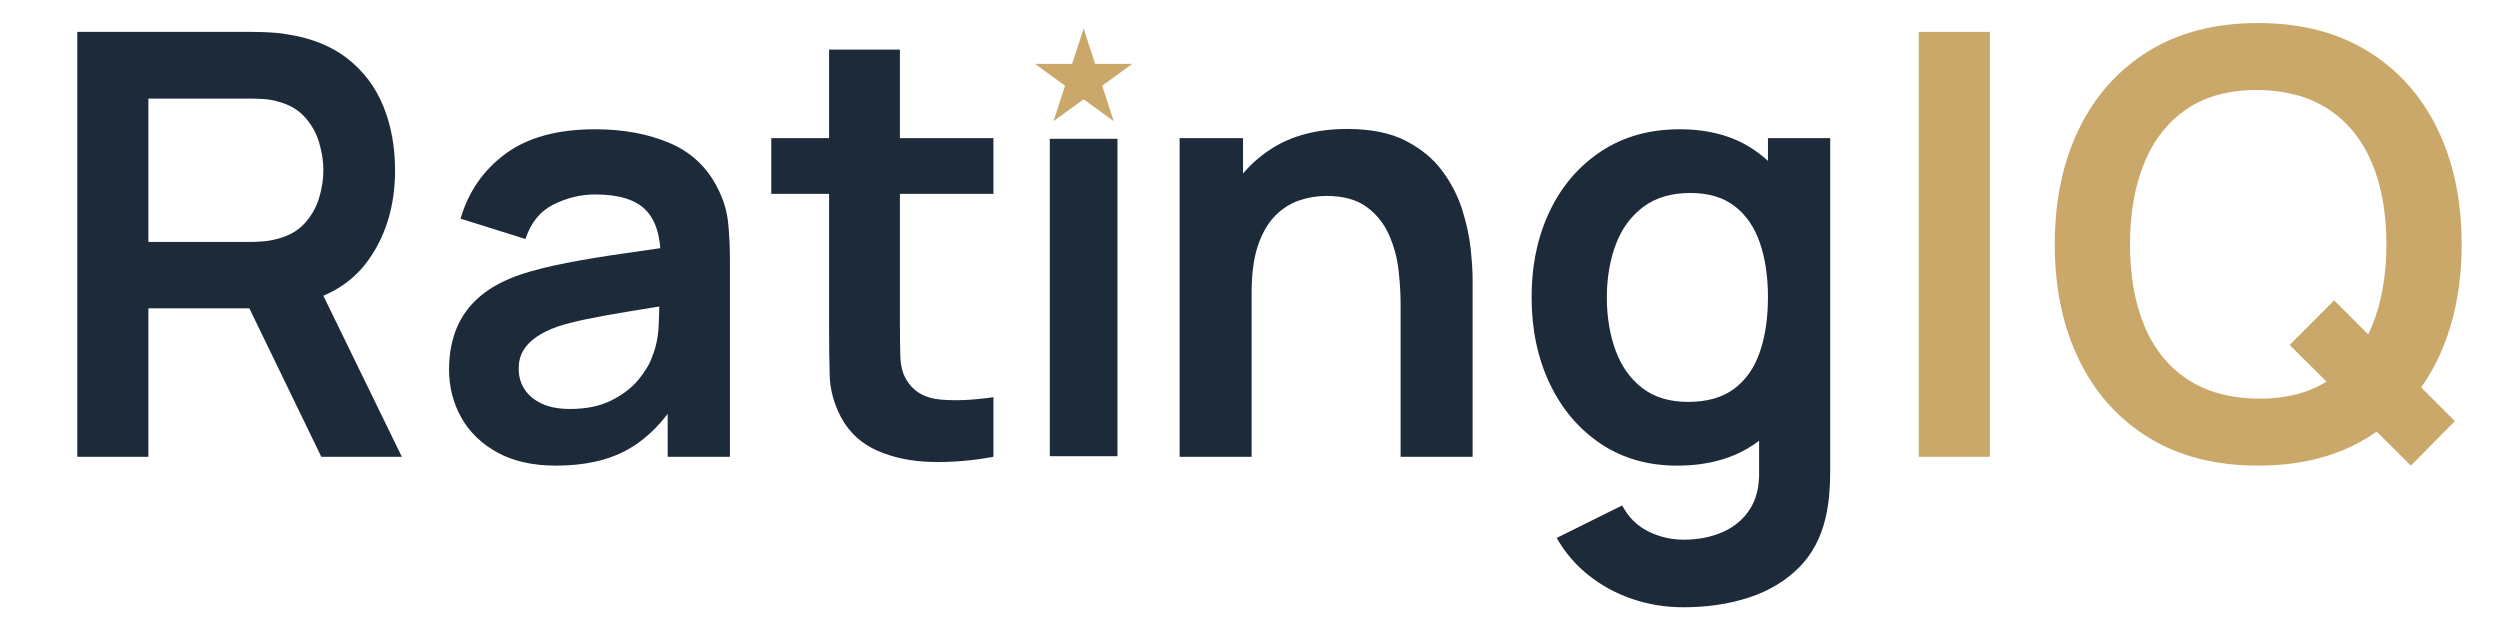
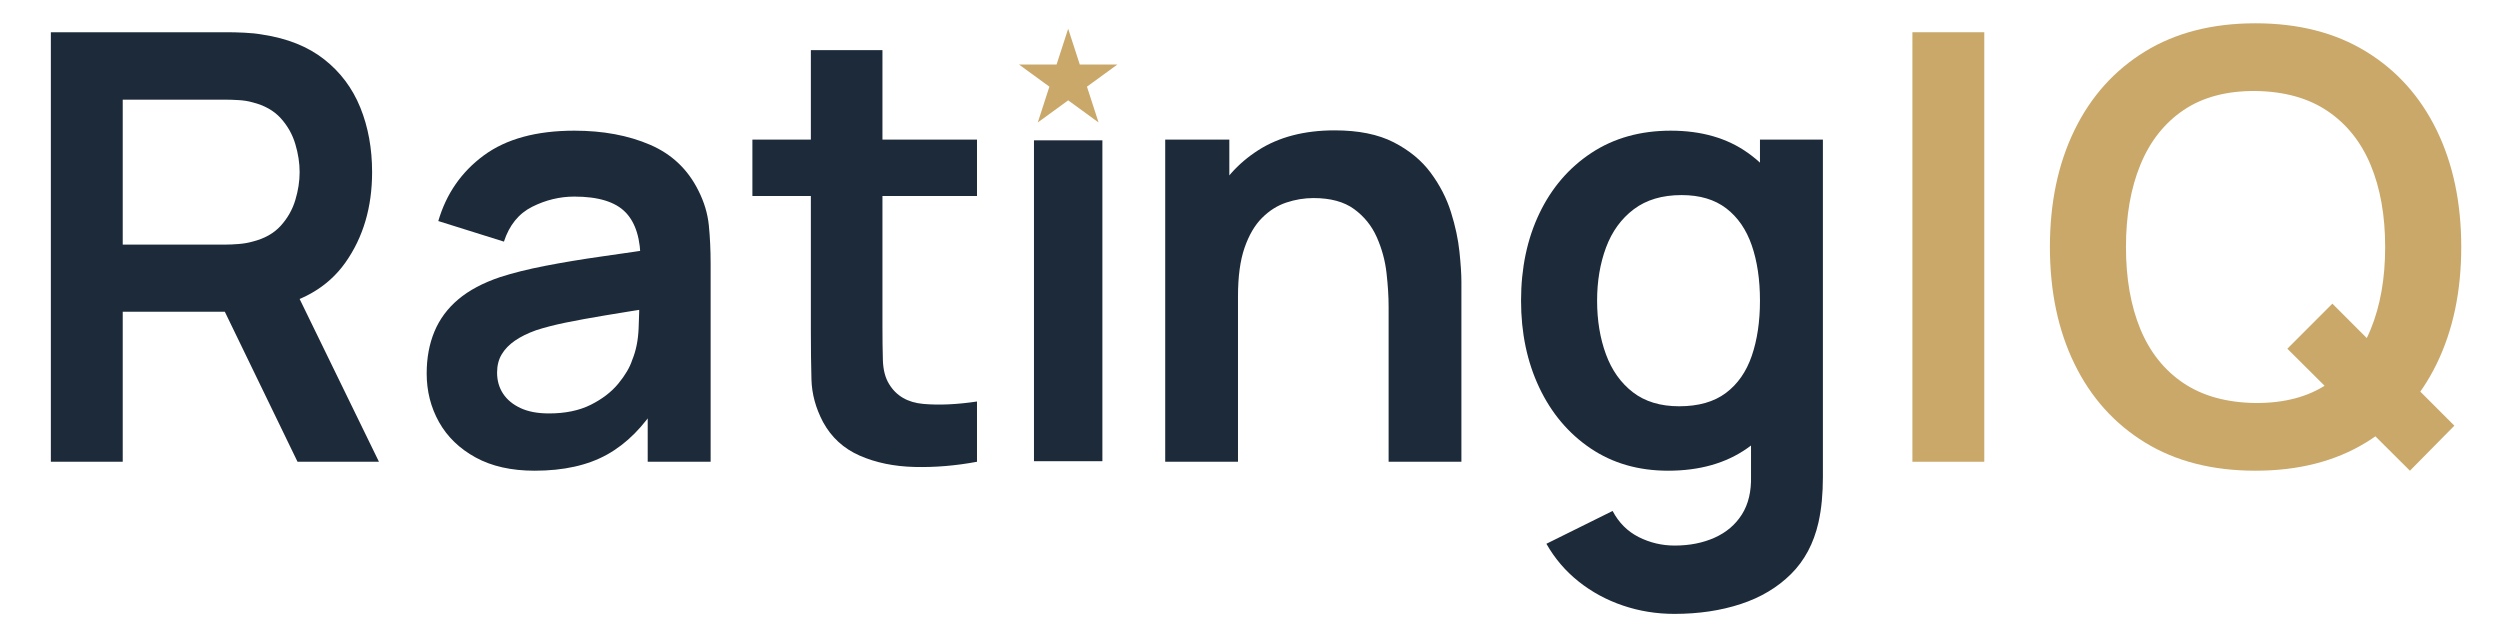
- <svg xmlns="http://www.w3.org/2000/svg" width="1390" zoomAndPan="magnify" viewBox="55 248 1390 353" height="353" preserveAspectRatio="xMidYMid meet" version="1.0">
+ <svg xmlns="http://www.w3.org/2000/svg" width="1375" zoomAndPan="magnify" viewBox="70 248 1375 353" height="353" preserveAspectRatio="xMidYMid meet" version="1.0">
  <defs>
    <g />
    <clipPath id="3870c4029b">
      <path d="M 556.457 112.812 L 610.621 112.812 L 610.621 164.355 L 556.457 164.355 Z M 556.457 112.812 " clip-rule="nonzero" />
    </clipPath>
    <clipPath id="de9fe50342">
      <path d="M 583.496 112.812 L 589.883 132.5 L 610.539 132.5 L 593.824 144.668 L 600.211 164.355 L 583.496 152.188 L 566.785 164.355 L 573.168 144.668 L 556.457 132.5 L 577.113 132.5 Z M 583.496 112.812 " clip-rule="nonzero" />
    </clipPath>
    <clipPath id="917b79a081">
      <path d="M 0.457 0.812 L 54.621 0.812 L 54.621 52.355 L 0.457 52.355 Z M 0.457 0.812 " clip-rule="nonzero" />
    </clipPath>
    <clipPath id="ef06023d29">
      <path d="M 27.496 0.812 L 33.883 20.5 L 54.539 20.5 L 37.824 32.668 L 44.211 52.355 L 27.496 40.188 L 10.785 52.355 L 17.168 32.668 L 0.457 20.5 L 21.113 20.5 Z M 27.496 0.812 " clip-rule="nonzero" />
    </clipPath>
    <clipPath id="9261acfb18">
      <rect x="0" width="55" y="0" height="53" />
    </clipPath>
    <clipPath id="2889670004">
      <path d="M 564.684 174.168 L 602.312 174.168 L 602.312 350.645 L 564.684 350.645 Z M 564.684 174.168 " clip-rule="nonzero" />
    </clipPath>
    <clipPath id="a19e4ac76b">
      <path d="M 0.684 0.168 L 38.312 0.168 L 38.312 176.645 L 0.684 176.645 Z M 0.684 0.168 " clip-rule="nonzero" />
    </clipPath>
    <clipPath id="28b35ead35">
      <rect x="0" width="39" y="0" height="177" />
    </clipPath>
    <clipPath id="3e3b74cc0d">
      <rect x="0" width="1360" y="0" height="450" />
    </clipPath>
  </defs>
  <g transform="matrix(1, 0, 0, 1, 74, 151)">
    <g clip-path="url(#3e3b74cc0d)">
      <g fill="#1c2a39" fill-opacity="1">
        <g transform="translate(1.000002, 350.9664)">
          <g>
            <path d="M 22.969 0 L 22.969 -236.234 L 120.578 -236.234 C 122.879 -236.234 125.832 -236.148 129.438 -235.984 C 133.051 -235.828 136.391 -235.473 139.453 -234.922 C 153.117 -232.848 164.406 -228.312 173.312 -221.312 C 182.227 -214.312 188.848 -205.477 193.172 -194.812 C 197.492 -184.145 199.656 -172.305 199.656 -159.297 C 199.656 -140.047 194.785 -123.504 185.047 -109.672 C 175.316 -95.836 160.391 -87.281 140.266 -84 L 123.375 -82.516 L 62.5 -82.516 L 62.5 0 Z M 158.641 0 L 112.047 -96.141 L 152.25 -105 L 203.422 0 Z M 62.5 -119.438 L 118.938 -119.438 C 121.125 -119.438 123.582 -119.547 126.312 -119.766 C 129.051 -119.984 131.57 -120.422 133.875 -121.078 C 140.438 -122.711 145.602 -125.609 149.375 -129.766 C 153.145 -133.922 155.82 -138.625 157.406 -143.875 C 159 -149.125 159.797 -154.266 159.797 -159.297 C 159.797 -164.328 159 -169.492 157.406 -174.797 C 155.82 -180.098 153.145 -184.828 149.375 -188.984 C 145.602 -193.141 140.438 -196.039 133.875 -197.688 C 131.57 -198.344 129.051 -198.75 126.312 -198.906 C 123.582 -199.07 121.125 -199.156 118.938 -199.156 L 62.5 -199.156 Z M 62.5 -119.438 " />
          </g>
        </g>
      </g>
      <g fill="#1c2a39" fill-opacity="1">
        <g transform="translate(217.5479, 350.9664)">
          <g>
            <path d="M 72.516 4.922 C 59.711 4.922 48.879 2.488 40.016 -2.375 C 31.16 -7.238 24.461 -13.719 19.922 -21.812 C 15.391 -29.906 13.125 -38.82 13.125 -48.562 C 13.125 -57.094 14.547 -64.773 17.391 -71.609 C 20.234 -78.441 24.609 -84.348 30.516 -89.328 C 36.422 -94.305 44.078 -98.379 53.484 -101.547 C 60.586 -103.848 68.926 -105.926 78.5 -107.781 C 88.07 -109.645 98.461 -111.367 109.672 -112.953 C 120.879 -114.535 132.609 -116.258 144.859 -118.125 L 130.75 -110.078 C 130.863 -122.328 128.129 -131.348 122.547 -137.141 C 116.973 -142.941 107.566 -145.844 94.328 -145.844 C 86.348 -145.844 78.641 -143.984 71.203 -140.266 C 63.766 -136.547 58.566 -130.148 55.609 -121.078 L 19.516 -132.391 C 23.891 -147.379 32.227 -159.41 44.531 -168.484 C 56.844 -177.555 73.441 -182.094 94.328 -182.094 C 110.078 -182.094 123.941 -179.52 135.922 -174.375 C 147.898 -169.238 156.785 -160.82 162.578 -149.125 C 165.742 -142.895 167.656 -136.523 168.312 -130.016 C 168.969 -123.504 169.297 -116.422 169.297 -108.766 L 169.297 0 L 134.688 0 L 134.688 -38.391 L 140.438 -32.156 C 132.445 -19.352 123.117 -9.973 112.453 -4.016 C 101.797 1.941 88.484 4.922 72.516 4.922 Z M 80.391 -26.578 C 89.359 -26.578 97.016 -28.16 103.359 -31.328 C 109.703 -34.504 114.758 -38.391 118.531 -42.984 C 122.301 -47.578 124.844 -51.895 126.156 -55.938 C 128.238 -60.969 129.414 -66.738 129.688 -73.25 C 129.957 -79.758 130.094 -85.035 130.094 -89.078 L 142.234 -85.469 C 130.316 -83.613 120.094 -81.973 111.562 -80.547 C 103.031 -79.129 95.703 -77.789 89.578 -76.531 C 83.453 -75.27 78.035 -73.875 73.328 -72.344 C 68.734 -70.707 64.848 -68.797 61.672 -66.609 C 58.504 -64.422 56.07 -61.906 54.375 -59.062 C 52.688 -56.219 51.844 -52.879 51.844 -49.047 C 51.844 -44.672 52.938 -40.816 55.125 -37.484 C 57.312 -34.148 60.508 -31.5 64.719 -29.531 C 68.926 -27.562 74.148 -26.578 80.391 -26.578 Z M 80.391 -26.578 " />
          </g>
        </g>
      </g>
      <g fill="#1c2a39" fill-opacity="1">
        <g transform="translate(406.5351, 350.9664)">
          <g>
            <path d="M 126.812 0 C 115.113 2.188 103.656 3.141 92.438 2.859 C 81.227 2.586 71.191 0.516 62.328 -3.359 C 53.473 -7.242 46.75 -13.395 42.156 -21.812 C 38.113 -29.469 35.984 -37.285 35.766 -45.266 C 35.547 -53.254 35.438 -62.281 35.438 -72.344 L 35.438 -226.391 L 74.812 -226.391 L 74.812 -74.641 C 74.812 -67.535 74.891 -61.301 75.047 -55.938 C 75.211 -50.582 76.336 -46.207 78.422 -42.812 C 82.359 -36.25 88.645 -32.582 97.281 -31.812 C 105.926 -31.051 115.77 -31.492 126.812 -33.141 Z M 3.281 -146.172 L 3.281 -177.172 L 126.812 -177.172 L 126.812 -146.172 Z M 3.281 -146.172 " />
          </g>
        </g>
      </g>
      <g fill="#1c2a39" fill-opacity="1">
        <g transform="translate(548.6037, 350.9664)">
          <g />
        </g>
      </g>
      <g fill="#1c2a39" fill-opacity="1">
        <g transform="translate(614.2243, 350.9664)">
          <g>
            <path d="M 145.516 0 L 145.516 -85.312 C 145.516 -90.883 145.129 -97.062 144.359 -103.844 C 143.598 -110.625 141.82 -117.16 139.031 -123.453 C 136.25 -129.742 132.094 -134.91 126.562 -138.953 C 121.039 -143.004 113.578 -145.031 104.172 -145.031 C 99.141 -145.031 94.16 -144.207 89.234 -142.562 C 84.316 -140.926 79.863 -138.109 75.875 -134.109 C 71.883 -130.117 68.688 -124.648 66.281 -117.703 C 63.875 -110.766 62.672 -101.879 62.672 -91.047 L 39.203 -101.062 C 39.203 -116.156 42.129 -129.828 47.984 -142.078 C 53.836 -154.328 62.453 -164.086 73.828 -171.359 C 85.203 -178.629 99.203 -182.266 115.828 -182.266 C 128.953 -182.266 139.781 -180.078 148.312 -175.703 C 156.844 -171.328 163.617 -165.75 168.641 -158.969 C 173.672 -152.188 177.391 -144.969 179.797 -137.312 C 182.203 -129.656 183.758 -122.41 184.469 -115.578 C 185.188 -108.742 185.547 -103.191 185.547 -98.922 L 185.547 0 Z M 22.641 0 L 22.641 -177.172 L 57.906 -177.172 L 57.906 -122.219 L 62.672 -122.219 L 62.672 0 Z M 22.641 0 " />
          </g>
        </g>
      </g>
      <g fill="#1c2a39" fill-opacity="1">
        <g transform="translate(819.4526, 350.9664)">
          <g>
            <path d="M 97.453 83.672 C 87.609 83.672 78.172 82.141 69.141 79.078 C 60.117 76.016 52 71.609 44.781 65.859 C 37.562 60.117 31.656 53.203 27.062 45.109 L 63.484 27.062 C 66.879 33.52 71.664 38.305 77.844 41.422 C 84.02 44.535 90.609 46.094 97.609 46.094 C 105.816 46.094 113.145 44.645 119.594 41.75 C 126.051 38.852 131.055 34.586 134.609 28.953 C 138.16 23.316 139.828 16.289 139.609 7.875 L 139.609 -42.484 L 144.531 -42.484 L 144.531 -177.172 L 179.141 -177.172 L 179.141 8.531 C 179.141 13.008 178.945 17.301 178.562 21.406 C 178.188 25.508 177.562 29.531 176.688 33.469 C 174.062 44.945 169.031 54.379 161.594 61.766 C 154.156 69.148 144.941 74.645 133.953 78.25 C 122.961 81.863 110.797 83.672 97.453 83.672 Z M 94 4.922 C 77.707 4.922 63.488 0.82 51.344 -7.375 C 39.207 -15.582 29.801 -26.738 23.125 -40.844 C 16.457 -54.957 13.125 -70.875 13.125 -88.594 C 13.125 -106.531 16.484 -122.523 23.203 -136.578 C 29.93 -150.629 39.473 -161.727 51.828 -169.875 C 64.191 -178.02 78.742 -182.094 95.484 -182.094 C 112.328 -182.094 126.461 -178.02 137.891 -169.875 C 149.316 -161.727 157.984 -150.598 163.891 -136.484 C 169.797 -122.379 172.75 -106.414 172.75 -88.594 C 172.75 -70.977 169.797 -55.086 163.891 -40.922 C 157.984 -26.766 149.176 -15.582 137.469 -7.375 C 125.77 0.82 111.281 4.922 94 4.922 Z M 100.078 -30.516 C 110.68 -30.516 119.238 -32.945 125.75 -37.812 C 132.258 -42.676 137.016 -49.484 140.016 -58.234 C 143.023 -66.984 144.531 -77.102 144.531 -88.594 C 144.531 -100.188 143.023 -110.328 140.016 -119.016 C 137.016 -127.711 132.344 -134.492 126 -139.359 C 119.656 -144.234 111.453 -146.672 101.391 -146.672 C 90.773 -146.672 82.02 -144.07 75.125 -138.875 C 68.238 -133.676 63.156 -126.676 59.875 -117.875 C 56.594 -109.07 54.953 -99.312 54.953 -88.594 C 54.953 -77.758 56.566 -67.941 59.797 -59.141 C 63.023 -50.336 67.973 -43.363 74.641 -38.219 C 81.316 -33.082 89.797 -30.516 100.078 -30.516 Z M 100.078 -30.516 " />
          </g>
        </g>
      </g>
      <g fill="#c9a86a" fill-opacity="1">
        <g transform="translate(1021.573, 350.9664)">
          <g>
            <path d="M 26.25 0 L 26.25 -236.234 L 65.781 -236.234 L 65.781 0 Z M 26.25 0 " />
          </g>
        </g>
      </g>
      <g fill="#c9a86a" fill-opacity="1">
        <g transform="translate(1113.606, 350.9664)">
          <g>
            <path d="M 207.859 4.922 L 140.438 -62.172 L 165.203 -86.953 L 232.297 -19.844 Z M 122.875 4.922 C 99.25 4.922 79.016 -0.242 62.172 -10.578 C 45.328 -20.91 32.395 -35.316 23.375 -53.797 C 14.352 -72.285 9.844 -93.727 9.844 -118.125 C 9.844 -142.508 14.352 -163.941 23.375 -182.422 C 32.395 -200.91 45.328 -215.32 62.172 -225.656 C 79.016 -235.988 99.25 -241.156 122.875 -241.156 C 146.5 -241.156 166.758 -235.988 183.656 -225.656 C 200.551 -215.32 213.508 -200.91 222.531 -182.422 C 231.562 -163.941 236.078 -142.508 236.078 -118.125 C 236.078 -93.727 231.562 -72.285 222.531 -53.797 C 213.508 -35.316 200.551 -20.91 183.656 -10.578 C 166.758 -0.242 146.5 4.922 122.875 4.922 Z M 122.875 -32.312 C 138.738 -32.207 151.945 -35.707 162.5 -42.812 C 173.051 -49.926 180.977 -59.938 186.281 -72.844 C 191.582 -85.75 194.234 -100.844 194.234 -118.125 C 194.234 -135.406 191.582 -150.414 186.281 -163.156 C 180.977 -175.895 173.051 -185.816 162.5 -192.922 C 151.945 -200.035 138.738 -203.703 122.875 -203.922 C 107.02 -204.023 93.844 -200.52 83.344 -193.406 C 72.844 -186.301 64.938 -176.297 59.625 -163.391 C 54.32 -150.492 51.672 -135.406 51.672 -118.125 C 51.672 -100.844 54.297 -85.828 59.547 -73.078 C 64.797 -60.336 72.695 -50.41 83.25 -43.297 C 93.812 -36.191 107.02 -32.531 122.875 -32.312 Z M 122.875 -32.312 " />
          </g>
        </g>
      </g>
      <g clip-path="url(#3870c4029b)">
        <g clip-path="url(#de9fe50342)">
          <g transform="matrix(1, 0, 0, 1, 556, 112)">
            <g clip-path="url(#9261acfb18)">
              <g clip-path="url(#917b79a081)">
                <g clip-path="url(#ef06023d29)">
                  <path fill="#c9a86a" d="M 0.457 0.812 L 54.621 0.812 L 54.621 52.355 L 0.457 52.355 Z M 0.457 0.812 " fill-opacity="1" fill-rule="nonzero" />
                </g>
              </g>
            </g>
          </g>
        </g>
      </g>
      <g clip-path="url(#2889670004)">
        <g transform="matrix(1, 0, 0, 1, 564, 174)">
          <g clip-path="url(#28b35ead35)">
            <g clip-path="url(#a19e4ac76b)">
              <path fill="#1c2a39" d="M 0.684 0.168 L 38.312 0.168 L 38.312 176.691 L 0.684 176.691 Z M 0.684 0.168 " fill-opacity="1" fill-rule="nonzero" />
            </g>
          </g>
        </g>
      </g>
    </g>
  </g>
</svg>
